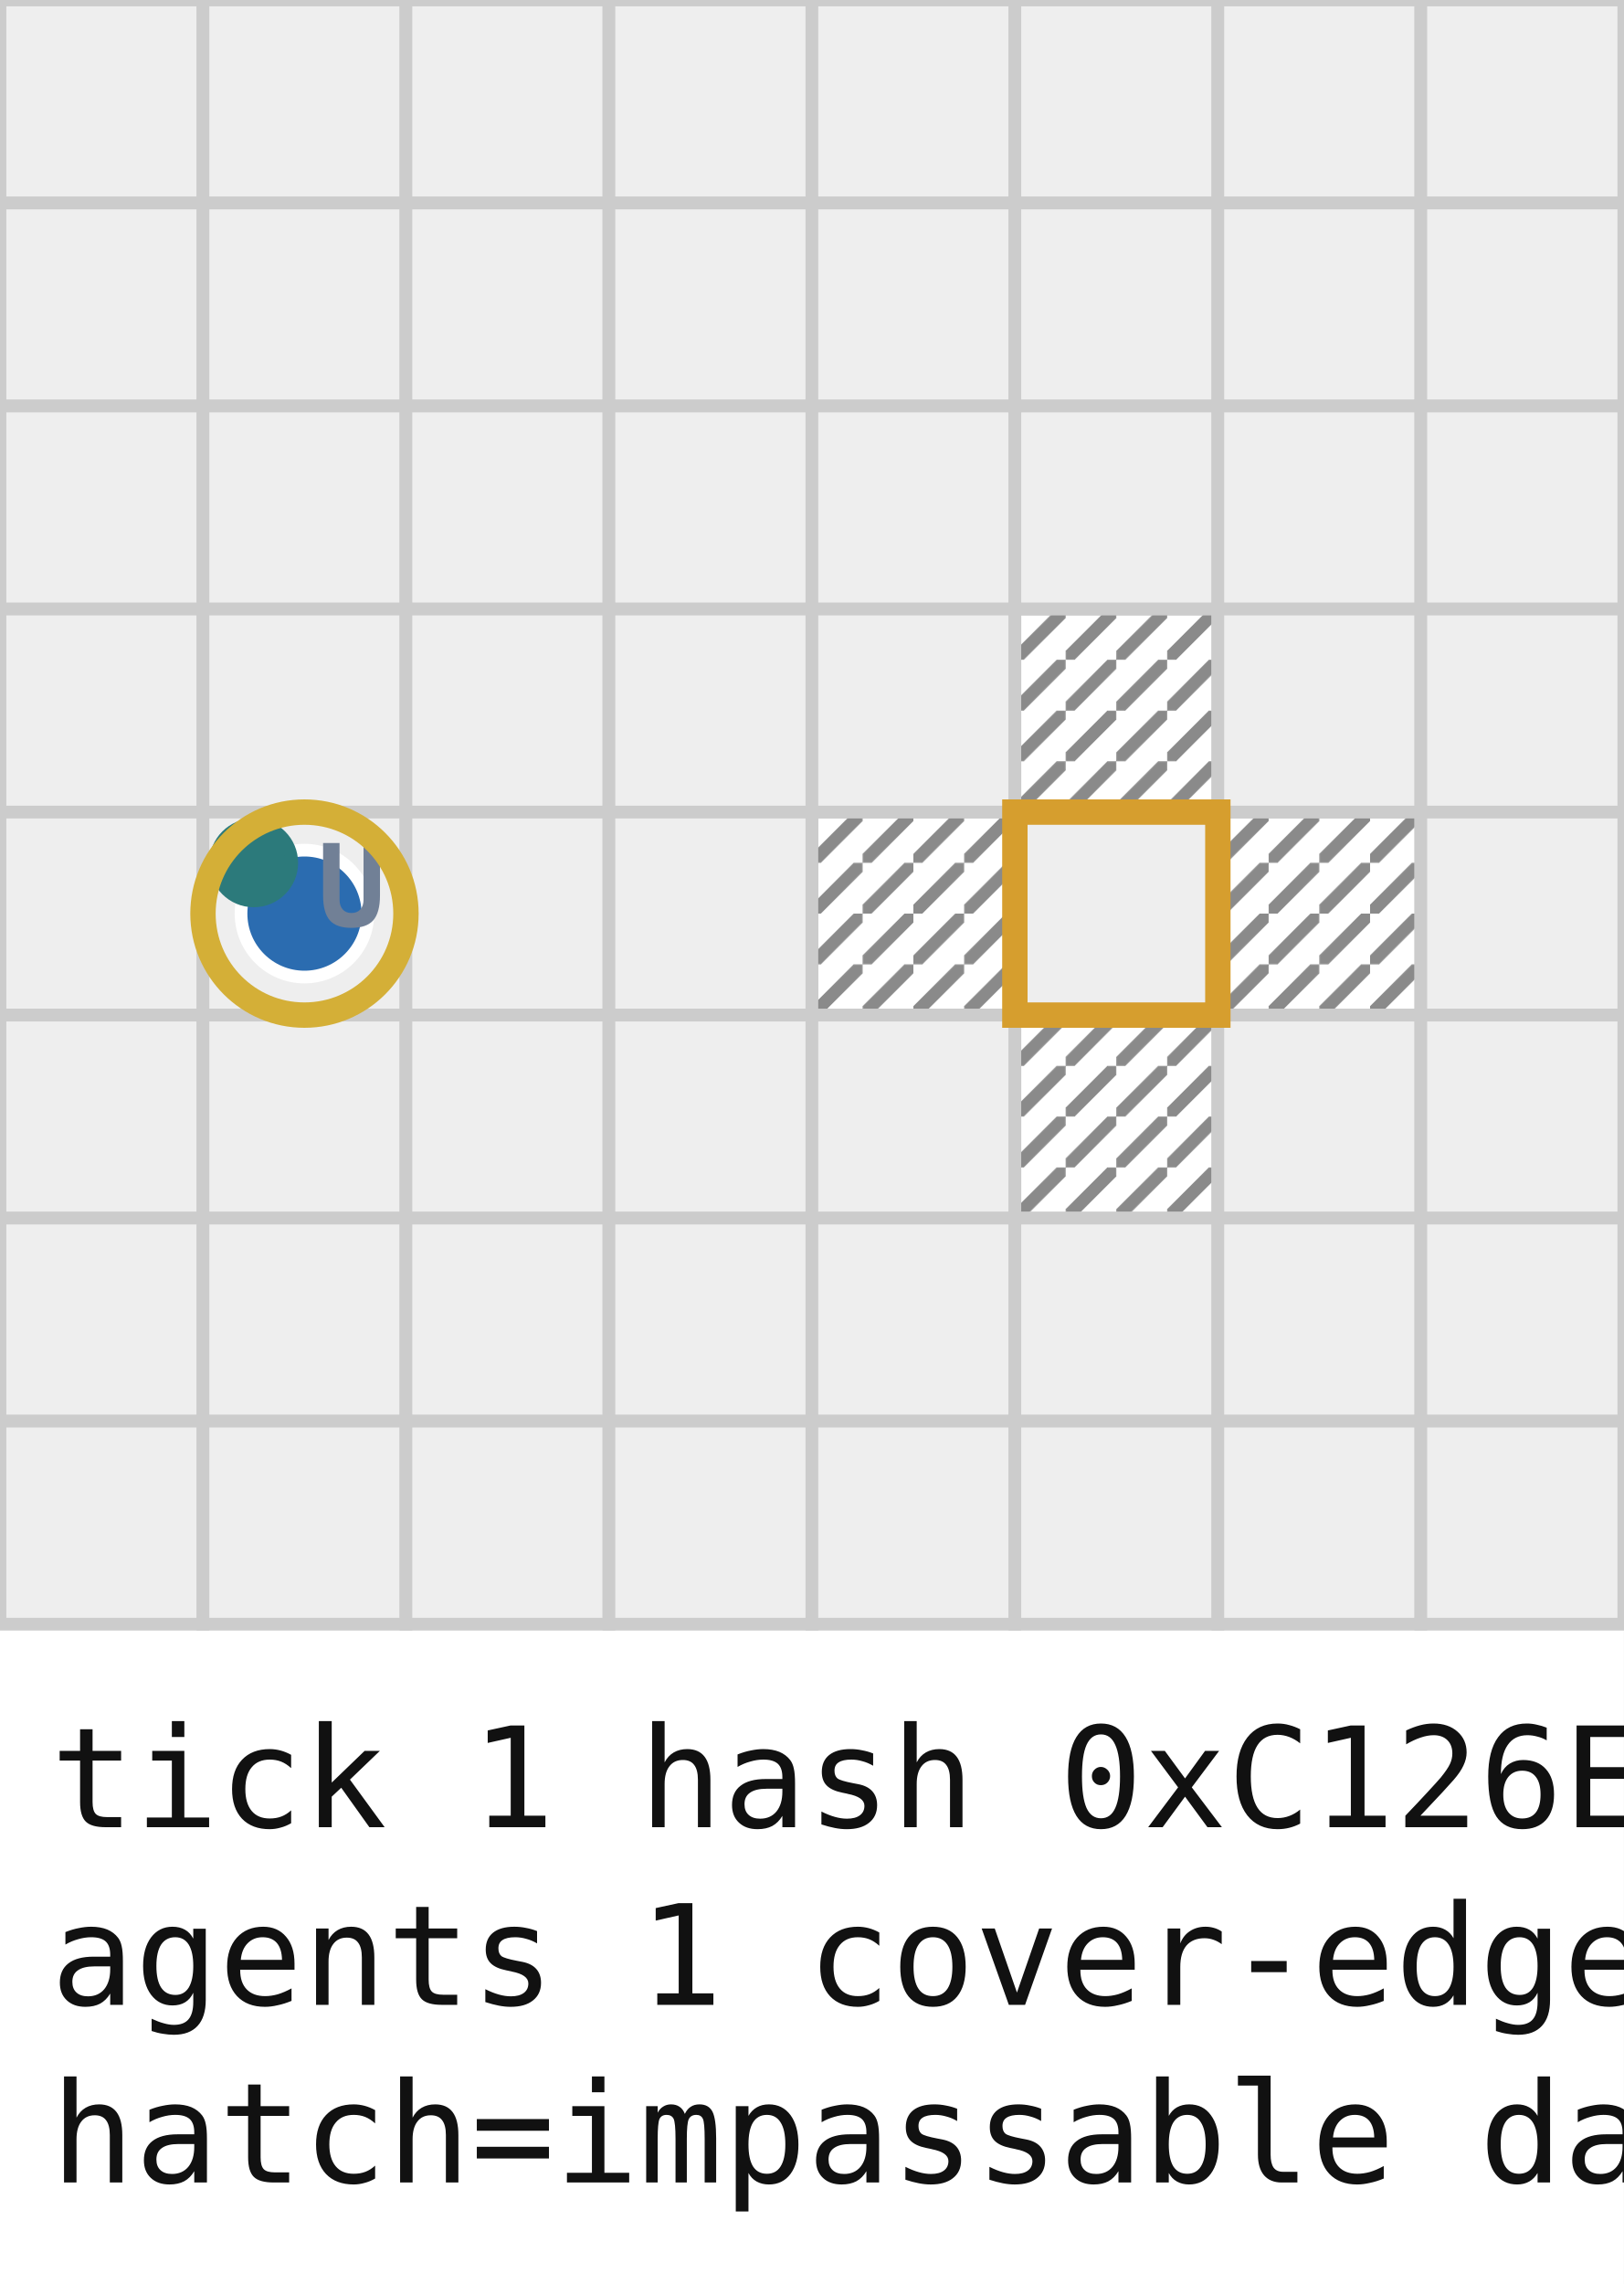
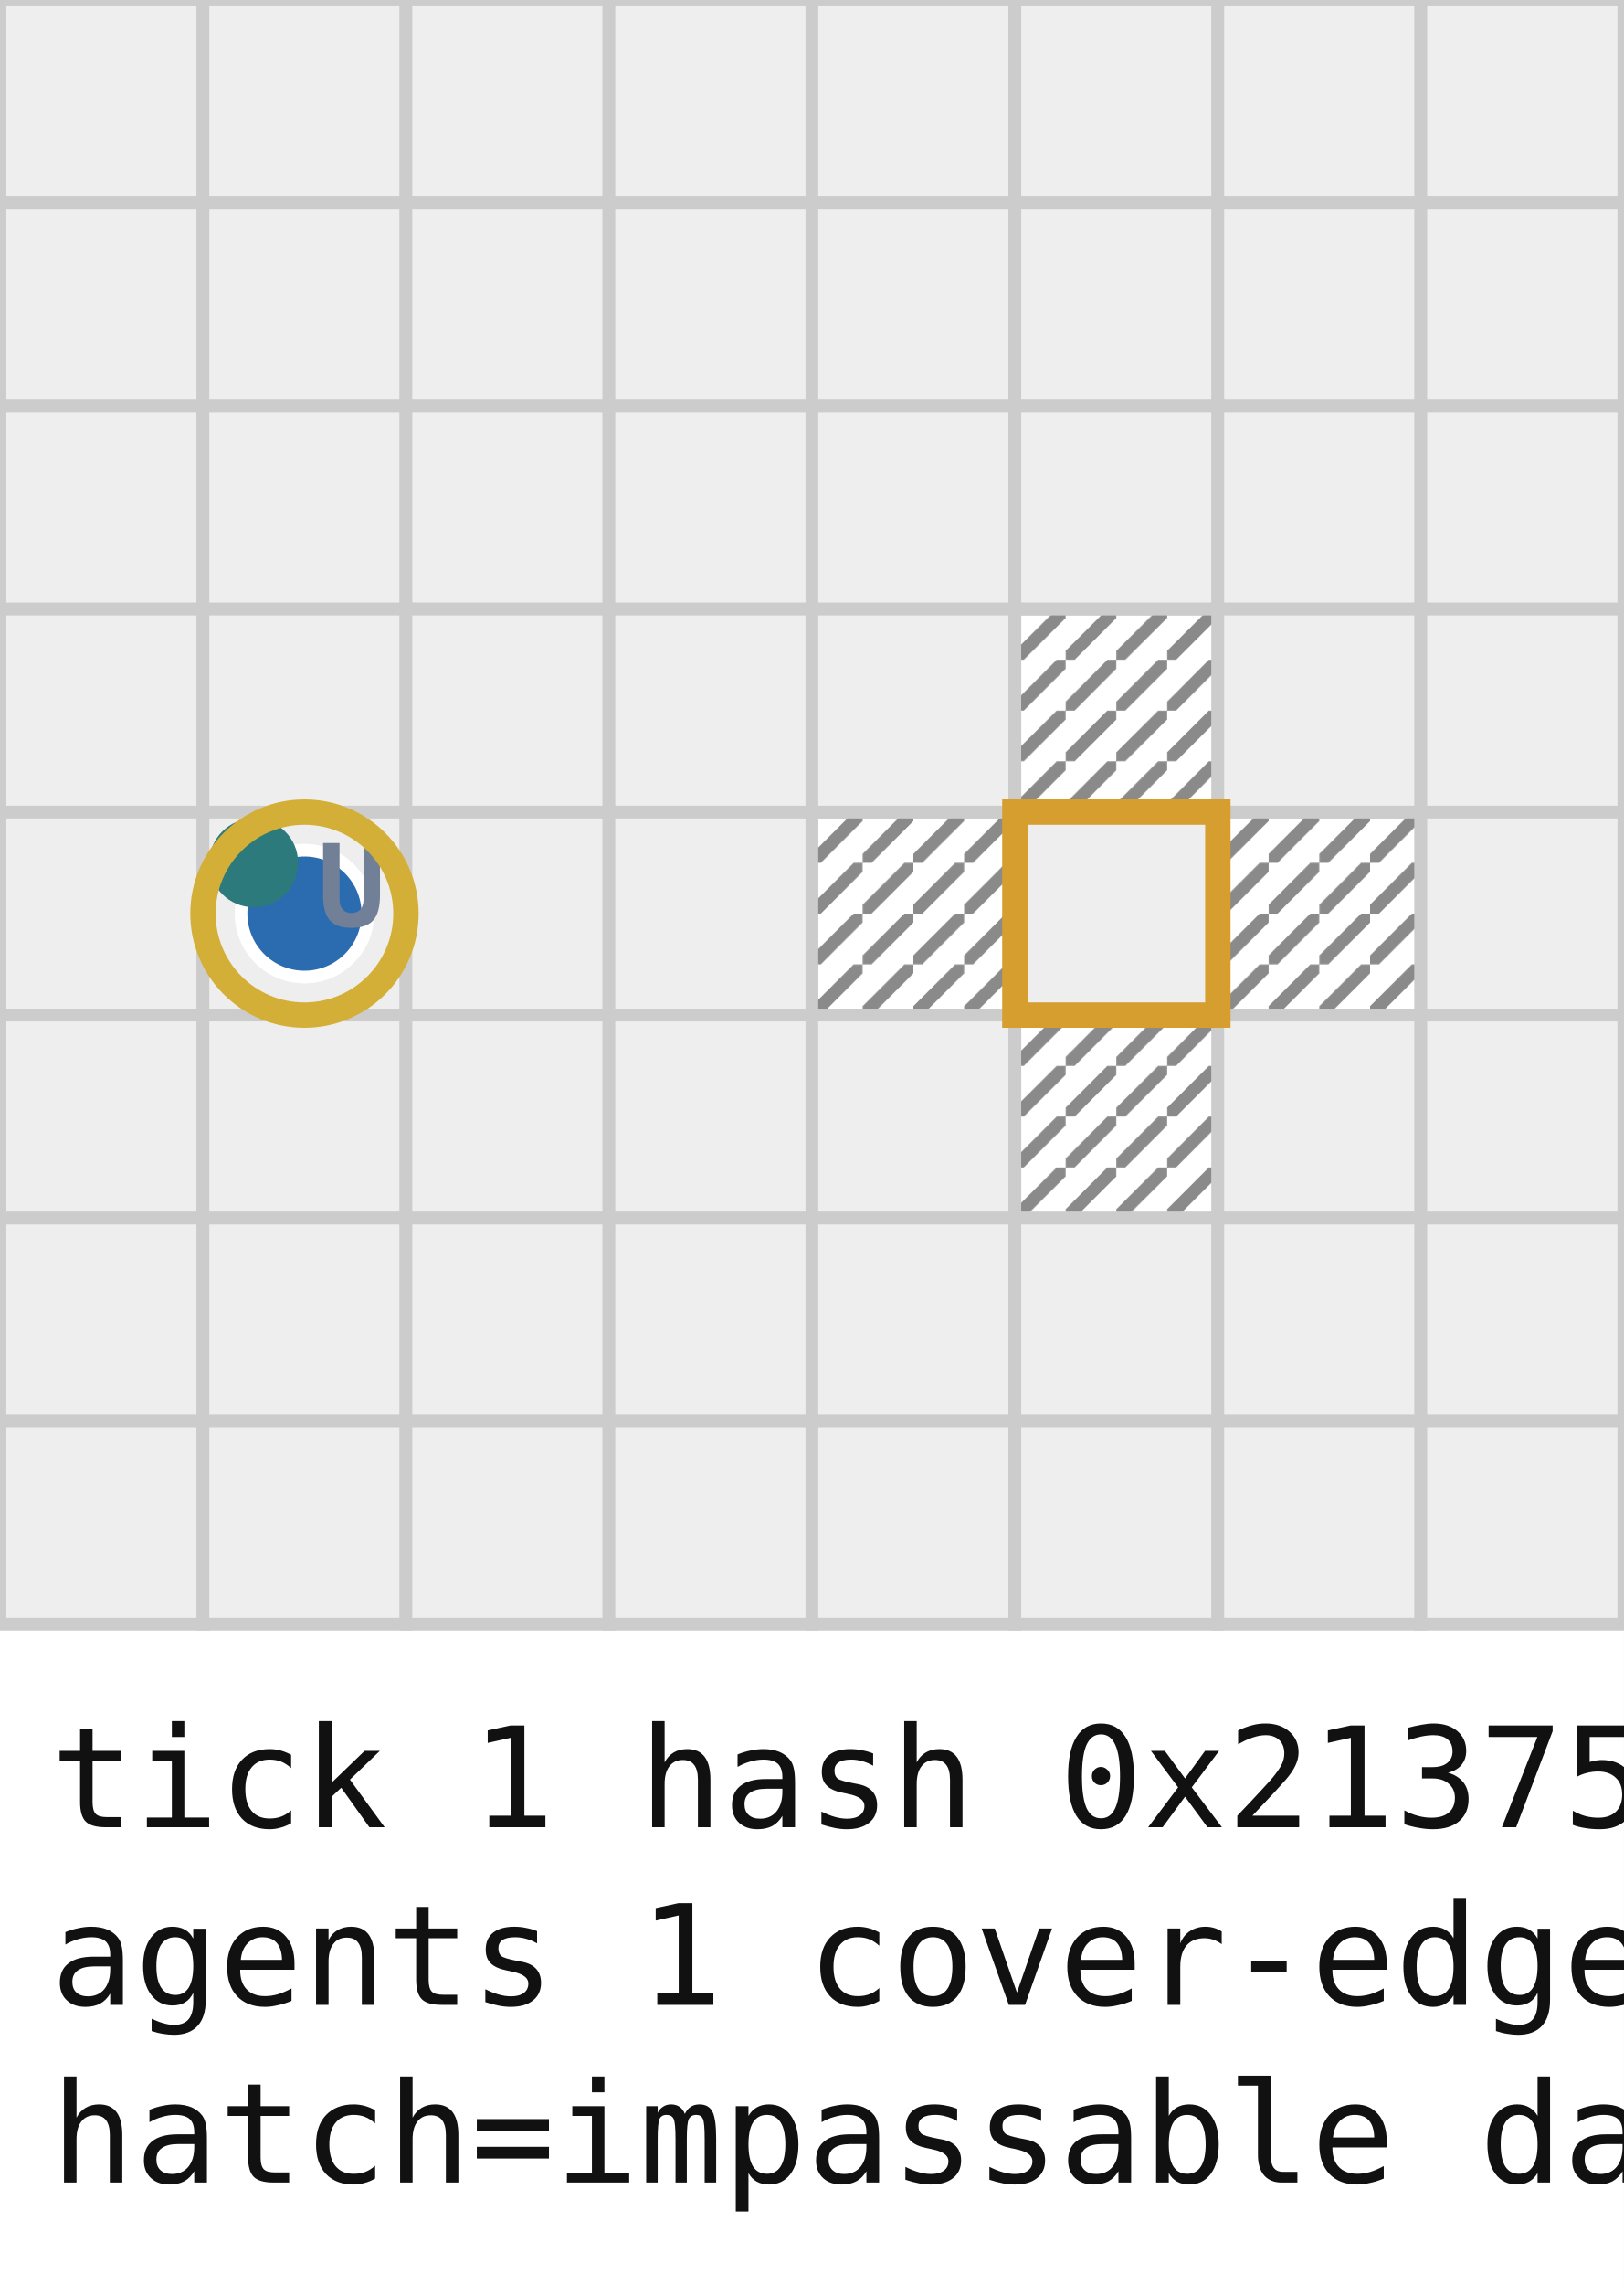
<svg xmlns="http://www.w3.org/2000/svg" width="128" height="180" viewBox="0 0 128 180">
  <defs>
    <pattern id="cw-hatch" width="4" height="4" patternUnits="userSpaceOnUse">
      <path d="M0,4 L4,0" stroke="#8a8a8a" stroke-width="1" />
    </pattern>
  </defs>
  <rect x="0" y="0" width="128" height="180" fill="#ffffff" />
  <rect x="0" y="0" width="16" height="16" fill="rgb(238,238,238)" stroke="#cccccc" stroke-width="1" />
  <rect x="16" y="0" width="16" height="16" fill="rgb(238,238,238)" stroke="#cccccc" stroke-width="1" />
  <rect x="32" y="0" width="16" height="16" fill="rgb(238,238,238)" stroke="#cccccc" stroke-width="1" />
  <rect x="48" y="0" width="16" height="16" fill="rgb(238,238,238)" stroke="#cccccc" stroke-width="1" />
  <rect x="64" y="0" width="16" height="16" fill="rgb(238,238,238)" stroke="#cccccc" stroke-width="1" />
  <rect x="80" y="0" width="16" height="16" fill="rgb(238,238,238)" stroke="#cccccc" stroke-width="1" />
  <rect x="96" y="0" width="16" height="16" fill="rgb(238,238,238)" stroke="#cccccc" stroke-width="1" />
  <rect x="112" y="0" width="16" height="16" fill="rgb(238,238,238)" stroke="#cccccc" stroke-width="1" />
  <rect x="0" y="16" width="16" height="16" fill="rgb(238,238,238)" stroke="#cccccc" stroke-width="1" />
  <rect x="16" y="16" width="16" height="16" fill="rgb(238,238,238)" stroke="#cccccc" stroke-width="1" />
  <rect x="32" y="16" width="16" height="16" fill="rgb(238,238,238)" stroke="#cccccc" stroke-width="1" />
  <rect x="48" y="16" width="16" height="16" fill="rgb(238,238,238)" stroke="#cccccc" stroke-width="1" />
  <rect x="64" y="16" width="16" height="16" fill="rgb(238,238,238)" stroke="#cccccc" stroke-width="1" />
  <rect x="80" y="16" width="16" height="16" fill="rgb(238,238,238)" stroke="#cccccc" stroke-width="1" />
  <rect x="96" y="16" width="16" height="16" fill="rgb(238,238,238)" stroke="#cccccc" stroke-width="1" />
  <rect x="112" y="16" width="16" height="16" fill="rgb(238,238,238)" stroke="#cccccc" stroke-width="1" />
  <rect x="0" y="32" width="16" height="16" fill="rgb(238,238,238)" stroke="#cccccc" stroke-width="1" />
  <rect x="16" y="32" width="16" height="16" fill="rgb(238,238,238)" stroke="#cccccc" stroke-width="1" />
  <rect x="32" y="32" width="16" height="16" fill="rgb(238,238,238)" stroke="#cccccc" stroke-width="1" />
  <rect x="48" y="32" width="16" height="16" fill="rgb(238,238,238)" stroke="#cccccc" stroke-width="1" />
  <rect x="64" y="32" width="16" height="16" fill="rgb(238,238,238)" stroke="#cccccc" stroke-width="1" />
  <rect x="80" y="32" width="16" height="16" fill="rgb(238,238,238)" stroke="#cccccc" stroke-width="1" />
  <rect x="96" y="32" width="16" height="16" fill="rgb(238,238,238)" stroke="#cccccc" stroke-width="1" />
  <rect x="112" y="32" width="16" height="16" fill="rgb(238,238,238)" stroke="#cccccc" stroke-width="1" />
  <rect x="0" y="48" width="16" height="16" fill="rgb(238,238,238)" stroke="#cccccc" stroke-width="1" />
  <rect x="16" y="48" width="16" height="16" fill="rgb(238,238,238)" stroke="#cccccc" stroke-width="1" />
  <rect x="32" y="48" width="16" height="16" fill="rgb(238,238,238)" stroke="#cccccc" stroke-width="1" />
  <rect x="48" y="48" width="16" height="16" fill="rgb(238,238,238)" stroke="#cccccc" stroke-width="1" />
  <rect x="64" y="48" width="16" height="16" fill="rgb(238,238,238)" stroke="#cccccc" stroke-width="1" />
  <rect x="80" y="48" width="16" height="16" fill="url(#cw-hatch)" stroke="#cccccc" stroke-width="1" />
  <rect x="96" y="48" width="16" height="16" fill="rgb(238,238,238)" stroke="#cccccc" stroke-width="1" />
  <rect x="112" y="48" width="16" height="16" fill="rgb(238,238,238)" stroke="#cccccc" stroke-width="1" />
  <rect x="0" y="64" width="16" height="16" fill="rgb(238,238,238)" stroke="#cccccc" stroke-width="1" />
  <rect x="16" y="64" width="16" height="16" fill="rgb(238,238,238)" stroke="#cccccc" stroke-width="1" />
  <rect x="32" y="64" width="16" height="16" fill="rgb(238,238,238)" stroke="#cccccc" stroke-width="1" />
  <rect x="48" y="64" width="16" height="16" fill="rgb(238,238,238)" stroke="#cccccc" stroke-width="1" />
  <rect x="64" y="64" width="16" height="16" fill="url(#cw-hatch)" stroke="#cccccc" stroke-width="1" />
  <rect x="80" y="64" width="16" height="16" fill="rgb(238,238,238)" stroke="#cccccc" stroke-width="1" />
  <rect x="96" y="64" width="16" height="16" fill="url(#cw-hatch)" stroke="#cccccc" stroke-width="1" />
  <rect x="112" y="64" width="16" height="16" fill="rgb(238,238,238)" stroke="#cccccc" stroke-width="1" />
  <rect x="0" y="80" width="16" height="16" fill="rgb(238,238,238)" stroke="#cccccc" stroke-width="1" />
  <rect x="16" y="80" width="16" height="16" fill="rgb(238,238,238)" stroke="#cccccc" stroke-width="1" />
  <rect x="32" y="80" width="16" height="16" fill="rgb(238,238,238)" stroke="#cccccc" stroke-width="1" />
  <rect x="48" y="80" width="16" height="16" fill="rgb(238,238,238)" stroke="#cccccc" stroke-width="1" />
  <rect x="64" y="80" width="16" height="16" fill="rgb(238,238,238)" stroke="#cccccc" stroke-width="1" />
  <rect x="80" y="80" width="16" height="16" fill="url(#cw-hatch)" stroke="#cccccc" stroke-width="1" />
  <rect x="96" y="80" width="16" height="16" fill="rgb(238,238,238)" stroke="#cccccc" stroke-width="1" />
  <rect x="112" y="80" width="16" height="16" fill="rgb(238,238,238)" stroke="#cccccc" stroke-width="1" />
  <rect x="0" y="96" width="16" height="16" fill="rgb(238,238,238)" stroke="#cccccc" stroke-width="1" />
  <rect x="16" y="96" width="16" height="16" fill="rgb(238,238,238)" stroke="#cccccc" stroke-width="1" />
  <rect x="32" y="96" width="16" height="16" fill="rgb(238,238,238)" stroke="#cccccc" stroke-width="1" />
  <rect x="48" y="96" width="16" height="16" fill="rgb(238,238,238)" stroke="#cccccc" stroke-width="1" />
  <rect x="64" y="96" width="16" height="16" fill="rgb(238,238,238)" stroke="#cccccc" stroke-width="1" />
  <rect x="80" y="96" width="16" height="16" fill="rgb(238,238,238)" stroke="#cccccc" stroke-width="1" />
  <rect x="96" y="96" width="16" height="16" fill="rgb(238,238,238)" stroke="#cccccc" stroke-width="1" />
  <rect x="112" y="96" width="16" height="16" fill="rgb(238,238,238)" stroke="#cccccc" stroke-width="1" />
  <rect x="0" y="112" width="16" height="16" fill="rgb(238,238,238)" stroke="#cccccc" stroke-width="1" />
  <rect x="16" y="112" width="16" height="16" fill="rgb(238,238,238)" stroke="#cccccc" stroke-width="1" />
  <rect x="32" y="112" width="16" height="16" fill="rgb(238,238,238)" stroke="#cccccc" stroke-width="1" />
  <rect x="48" y="112" width="16" height="16" fill="rgb(238,238,238)" stroke="#cccccc" stroke-width="1" />
  <rect x="64" y="112" width="16" height="16" fill="rgb(238,238,238)" stroke="#cccccc" stroke-width="1" />
  <rect x="80" y="112" width="16" height="16" fill="rgb(238,238,238)" stroke="#cccccc" stroke-width="1" />
  <rect x="96" y="112" width="16" height="16" fill="rgb(238,238,238)" stroke="#cccccc" stroke-width="1" />
  <rect x="112" y="112" width="16" height="16" fill="rgb(238,238,238)" stroke="#cccccc" stroke-width="1" />
  <rect x="80" y="64" width="16" height="16" fill="none" stroke="#d69e2e" stroke-width="2" />
  <circle cx="24" cy="72" r="5" fill="#2b6cb0" stroke="#ffffff" stroke-width="1" />
  <text x="25" y="73" font-family="monospace" font-size="9" font-weight="bold" fill="#718096">U</text>
  <circle cx="20" cy="68" r="3" fill="#2c7a7b" stroke="#2c7a7b" stroke-width="1" />
  <circle cx="24" cy="72" r="8" fill="none" stroke="#d4af37" stroke-width="2" />
-   <text x="4" y="144" font-family="monospace" font-size="11" fill="#111111">tick 1  hash 0xC126ED8A9C4A4A01  draws 0</text>
+   <text x="4" y="144" font-family="monospace" font-size="11" fill="#111111">tick 1  hash 0x21375D564B194B7C  draws 0</text>
  <text x="4" y="158" font-family="monospace" font-size="11" fill="#111111">agents 1  cover-edges 0  events 2</text>
  <text x="4" y="172" font-family="monospace" font-size="11" fill="#111111">hatch=impassable  dark border=opaque  darker fill=higher elevation  triangle=cover  circle=agent</text>
</svg>
